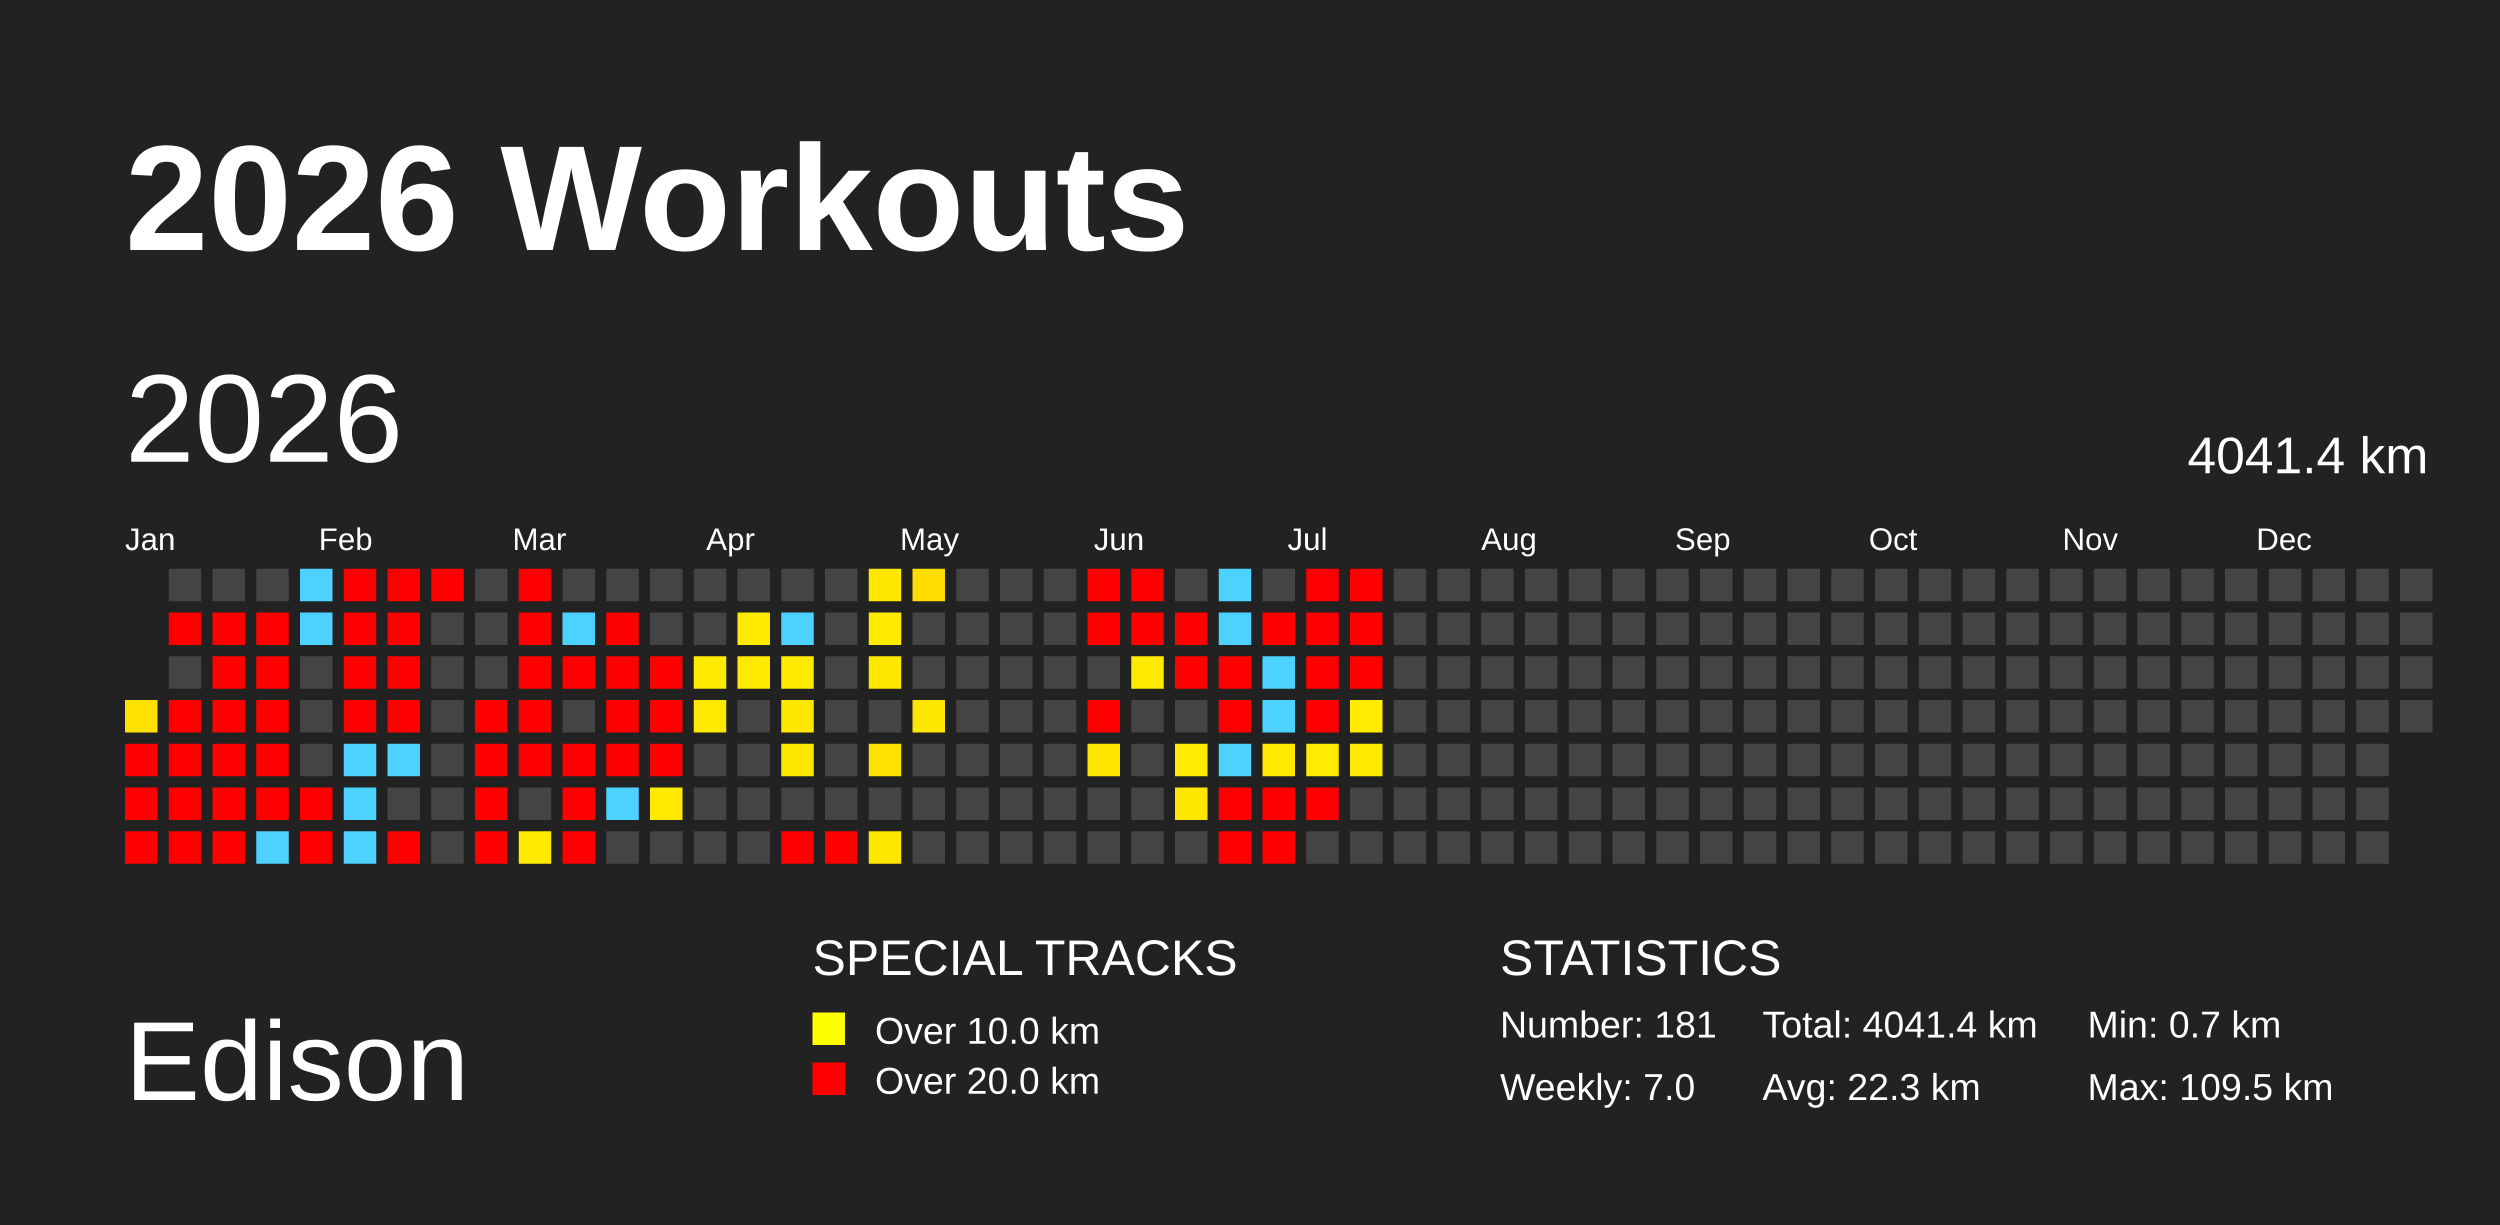
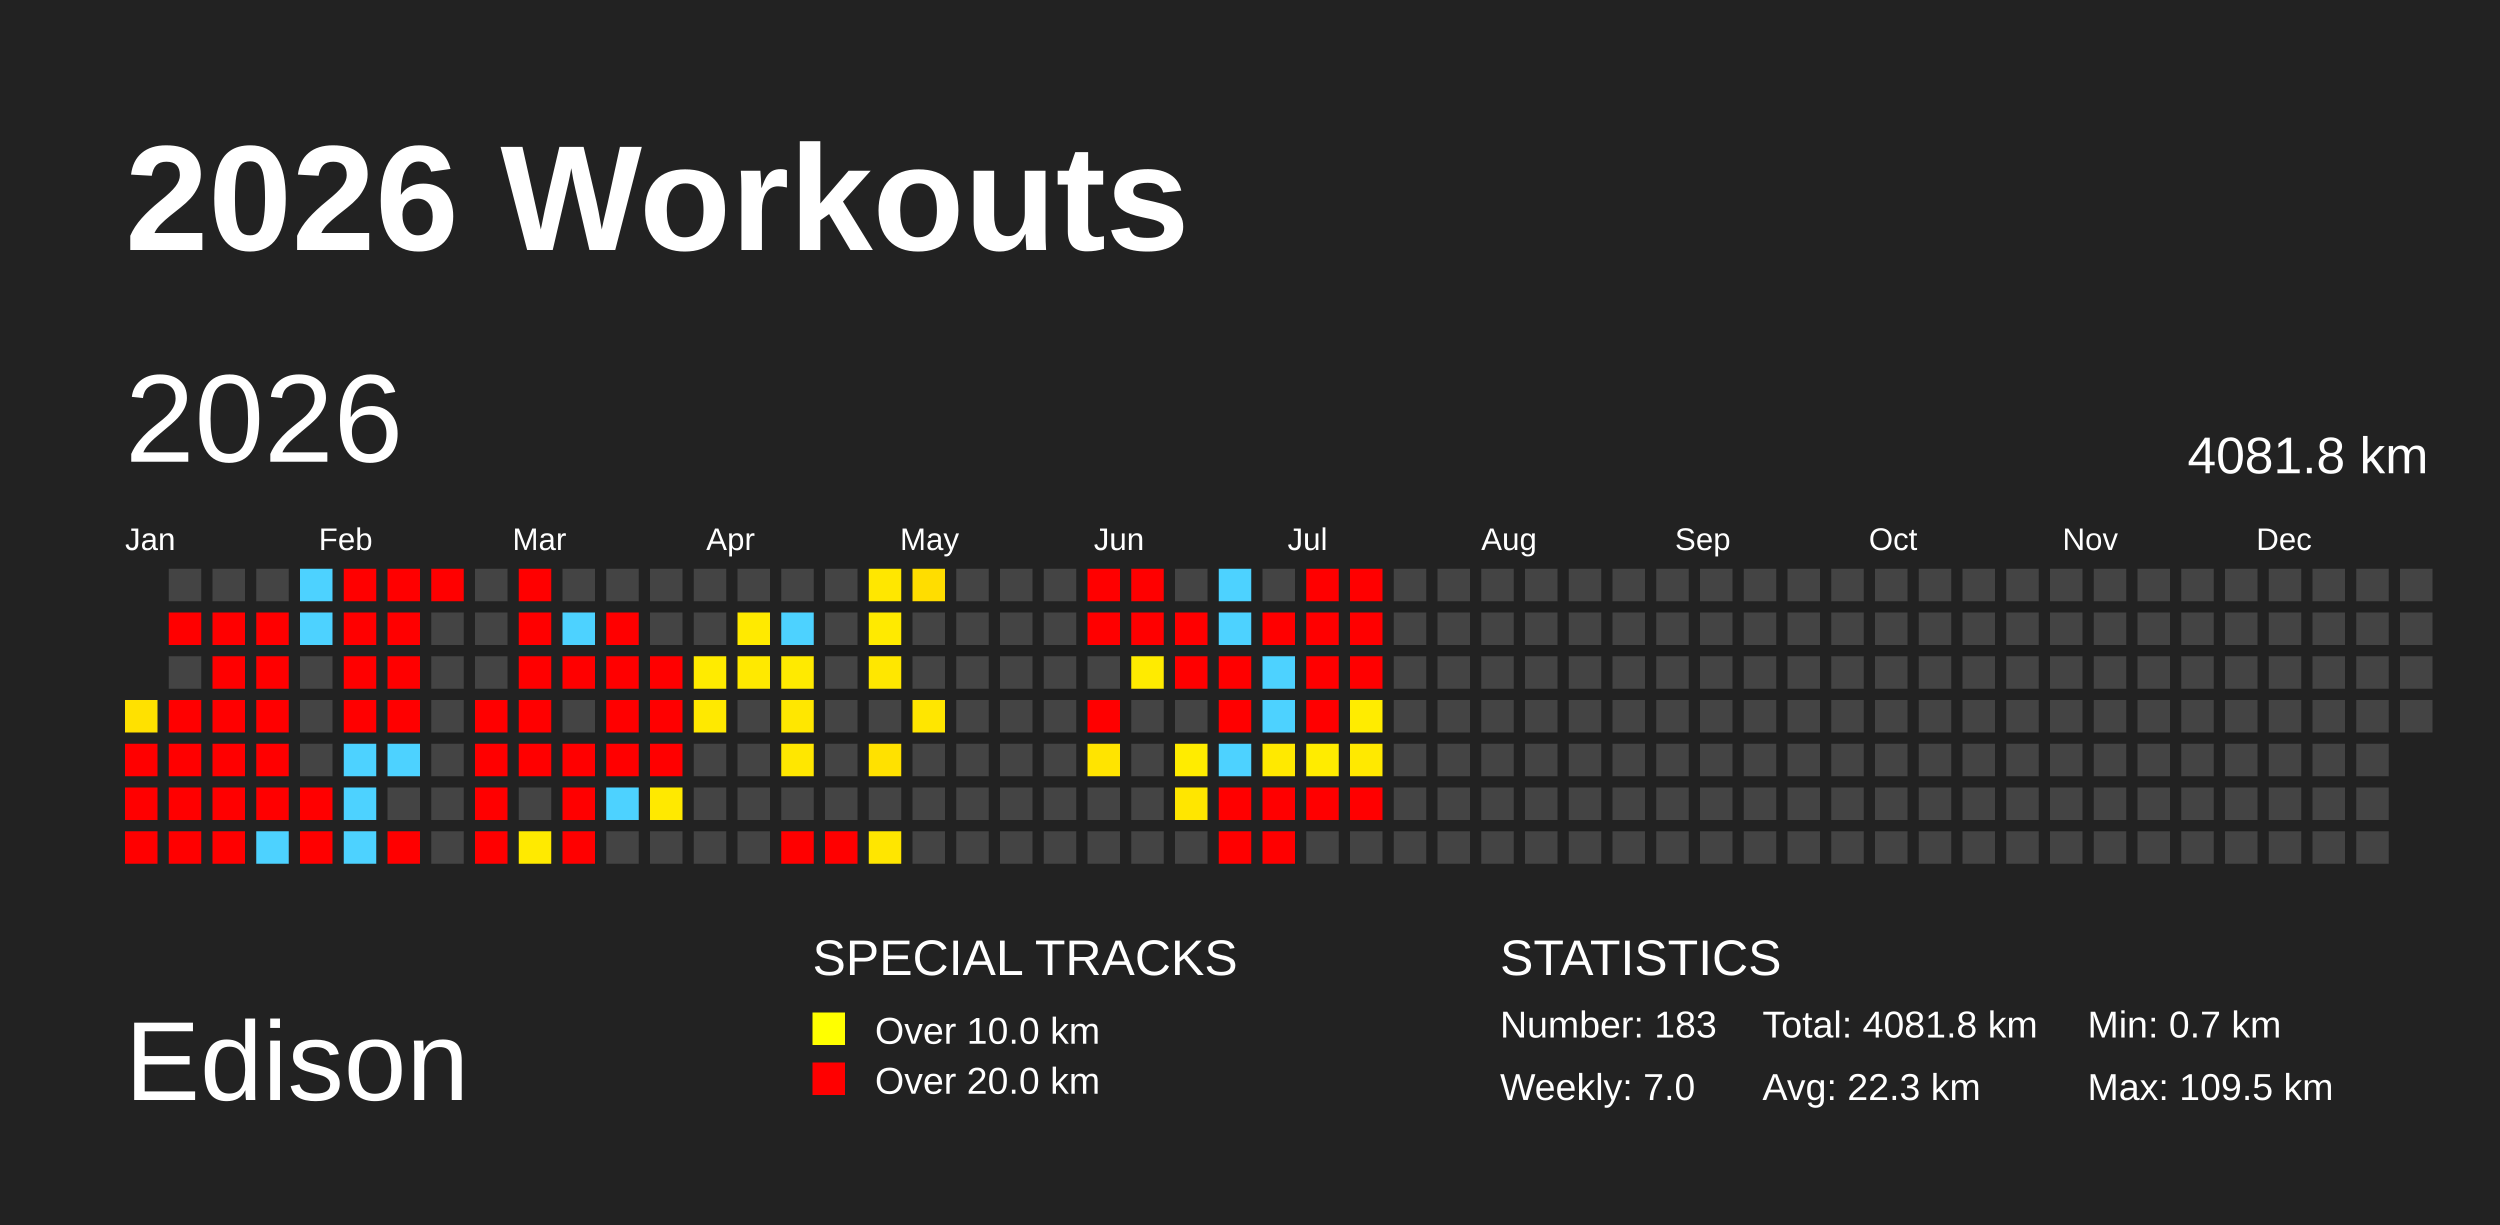
<svg xmlns="http://www.w3.org/2000/svg" baseProfile="full" height="98mm" version="1.1" viewBox="0,0,200,98" width="200mm">
  <defs />
  <rect fill="#222222" height="98" width="200" x="0" y="0" />
  <text fill="#FFFFFF" style="font-size:12px; font-family:Arial; font-weight:bold;" x="10" y="20">2026 Workouts</text>
  <text fill="#FFFFFF" style="font-size:9px; font-family:Arial" x="10" y="88">Edison</text>
  <text fill="#FFFFFF" style="font-size:4px; font-family:Arial" x="65" y="78">SPECIAL TRACKS</text>
  <rect fill="yellow" height="2.6" width="2.6" x="65" y="81" />
  <text fill="#FFFFFF" style="font-size:3px; font-family:Arial" x="70" y="83.5">Over 10.0 km</text>
  <rect fill="red" height="2.6" width="2.6" x="65" y="85" />
  <text fill="#FFFFFF" style="font-size:3px; font-family:Arial" x="70" y="87.5">Over 20.0 km</text>
  <text fill="#FFFFFF" style="font-size:4px; font-family:Arial" x="120" y="78">STATISTICS</text>
-   <text fill="#FFFFFF" style="font-size:3px; font-family:Arial" x="120" y="83">Number: 181</text>
+   <text fill="#FFFFFF" style="font-size:3px; font-family:Arial" x="120" y="83">Number: 183</text>
  <text fill="#FFFFFF" style="font-size:3px; font-family:Arial" x="120" y="88">Weekly: 7.0</text>
-   <text fill="#FFFFFF" style="font-size:3px; font-family:Arial" x="141" y="83">Total: 4041.4 km</text>
+   <text fill="#FFFFFF" style="font-size:3px; font-family:Arial" x="141" y="83">Total: 4081.8 km</text>
  <text fill="#FFFFFF" style="font-size:3px; font-family:Arial" x="141" y="88">Avg: 22.3 km</text>
  <text fill="#FFFFFF" style="font-size:3px; font-family:Arial" x="167" y="83">Min: 0.7 km</text>
  <text fill="#FFFFFF" style="font-size:3px; font-family:Arial" x="167" y="88">Max: 109.5 km</text>
  <text dominant-baseline="hanging" fill="#FFFFFF" style="font-size:10.0px; font-family:Arial;" x="10" y="30">2026</text>
-   <text dominant-baseline="hanging" fill="#FFFFFF" style="font-size:4.125px; font-family:Arial;" x="175" y="35">4041.4 km</text>
+   <text dominant-baseline="hanging" fill="#FFFFFF" style="font-size:4.125px; font-family:Arial;" x="175" y="35">4081.8 km</text>
  <text fill="#FFFFFF" style="font-size:2.5px; font-family:Arial" x="10.0" y="44">Jan</text>
  <text fill="#FFFFFF" style="font-size:2.5px; font-family:Arial" x="25.5" y="44">Feb</text>
  <text fill="#FFFFFF" style="font-size:2.5px; font-family:Arial" x="41.0" y="44">Mar</text>
  <text fill="#FFFFFF" style="font-size:2.5px; font-family:Arial" x="56.5" y="44">Apr</text>
  <text fill="#FFFFFF" style="font-size:2.5px; font-family:Arial" x="72.0" y="44">May</text>
  <text fill="#FFFFFF" style="font-size:2.5px; font-family:Arial" x="87.5" y="44">Jun</text>
  <text fill="#FFFFFF" style="font-size:2.5px; font-family:Arial" x="103.0" y="44">Jul</text>
  <text fill="#FFFFFF" style="font-size:2.5px; font-family:Arial" x="118.5" y="44">Aug</text>
  <text fill="#FFFFFF" style="font-size:2.5px; font-family:Arial" x="134.0" y="44">Sep</text>
  <text fill="#FFFFFF" style="font-size:2.5px; font-family:Arial" x="149.5" y="44">Oct</text>
  <text fill="#FFFFFF" style="font-size:2.5px; font-family:Arial" x="165.0" y="44">Nov</text>
  <text fill="#FFFFFF" style="font-size:2.5px; font-family:Arial" x="180.5" y="44">Dec</text>
  <rect fill="#ffe100" height="2.6" width="2.6" x="10.0" y="56.0" />
  <rect fill="red" height="2.6" width="2.6" x="10.0" y="59.5" />
  <rect fill="red" height="2.6" width="2.6" x="10.0" y="63.0" />
  <rect fill="red" height="2.6" width="2.6" x="10.0" y="66.5" />
  <rect fill="#444444" height="2.6" width="2.6" x="13.5" y="45.5" />
  <rect fill="red" height="2.6" width="2.6" x="13.5" y="49.0" />
  <rect fill="#444444" height="2.6" width="2.6" x="13.5" y="52.5" />
  <rect fill="red" height="2.6" width="2.6" x="13.5" y="56.0" />
  <rect fill="red" height="2.6" width="2.6" x="13.5" y="59.5" />
  <rect fill="red" height="2.6" width="2.6" x="13.5" y="63.0" />
  <rect fill="red" height="2.6" width="2.6" x="13.5" y="66.5" />
  <rect fill="#444444" height="2.6" width="2.6" x="17.0" y="45.5" />
  <rect fill="red" height="2.6" width="2.6" x="17.0" y="49.0" />
  <rect fill="red" height="2.6" width="2.6" x="17.0" y="52.5" />
  <rect fill="red" height="2.6" width="2.6" x="17.0" y="56.0" />
  <rect fill="red" height="2.6" width="2.6" x="17.0" y="59.5" />
  <rect fill="red" height="2.6" width="2.6" x="17.0" y="63.0" />
  <rect fill="red" height="2.6" width="2.6" x="17.0" y="66.5" />
  <rect fill="#444444" height="2.6" width="2.6" x="20.5" y="45.5" />
  <rect fill="red" height="2.6" width="2.6" x="20.5" y="49.0" />
  <rect fill="red" height="2.6" width="2.6" x="20.5" y="52.5" />
  <rect fill="red" height="2.6" width="2.6" x="20.5" y="56.0" />
  <rect fill="red" height="2.6" width="2.6" x="20.5" y="59.5" />
  <rect fill="red" height="2.6" width="2.6" x="20.5" y="63.0" />
  <rect fill="#4dd2ff" height="2.6" width="2.6" x="20.5" y="66.5" />
  <rect fill="#4dd2ff" height="2.6" width="2.6" x="24.0" y="45.5" />
  <rect fill="#4dd2ff" height="2.6" width="2.6" x="24.0" y="49.0" />
  <rect fill="#444444" height="2.6" width="2.6" x="24.0" y="52.5" />
  <rect fill="#444444" height="2.6" width="2.6" x="24.0" y="56.0" />
  <rect fill="#444444" height="2.6" width="2.6" x="24.0" y="59.5" />
  <rect fill="red" height="2.6" width="2.6" x="24.0" y="63.0" />
  <rect fill="red" height="2.6" width="2.6" x="24.0" y="66.5" />
  <rect fill="red" height="2.6" width="2.6" x="27.5" y="45.5" />
  <rect fill="red" height="2.6" width="2.6" x="27.5" y="49.0" />
  <rect fill="red" height="2.6" width="2.6" x="27.5" y="52.5" />
  <rect fill="red" height="2.6" width="2.6" x="27.5" y="56.0" />
  <rect fill="#4dd2ff" height="2.6" width="2.6" x="27.5" y="59.5" />
  <rect fill="#4dd2ff" height="2.6" width="2.6" x="27.5" y="63.0" />
  <rect fill="#4dd2ff" height="2.6" width="2.6" x="27.5" y="66.5" />
  <rect fill="red" height="2.6" width="2.6" x="31.0" y="45.5" />
  <rect fill="red" height="2.6" width="2.6" x="31.0" y="49.0" />
  <rect fill="red" height="2.6" width="2.6" x="31.0" y="52.5" />
  <rect fill="red" height="2.6" width="2.6" x="31.0" y="56.0" />
  <rect fill="#4dd2ff" height="2.6" width="2.6" x="31.0" y="59.5" />
  <rect fill="#444444" height="2.6" width="2.6" x="31.0" y="63.0" />
  <rect fill="red" height="2.6" width="2.6" x="31.0" y="66.5" />
  <rect fill="red" height="2.6" width="2.6" x="34.5" y="45.5" />
  <rect fill="#444444" height="2.6" width="2.6" x="34.5" y="49.0" />
  <rect fill="#444444" height="2.6" width="2.6" x="34.5" y="52.5" />
  <rect fill="#444444" height="2.6" width="2.6" x="34.5" y="56.0" />
  <rect fill="#444444" height="2.6" width="2.6" x="34.5" y="59.5" />
  <rect fill="#444444" height="2.6" width="2.6" x="34.5" y="63.0" />
  <rect fill="#444444" height="2.6" width="2.6" x="34.5" y="66.5" />
  <rect fill="#444444" height="2.6" width="2.6" x="38.0" y="45.5" />
  <rect fill="#444444" height="2.6" width="2.6" x="38.0" y="49.0" />
  <rect fill="#444444" height="2.6" width="2.6" x="38.0" y="52.5" />
  <rect fill="red" height="2.6" width="2.6" x="38.0" y="56.0" />
  <rect fill="red" height="2.6" width="2.6" x="38.0" y="59.5" />
  <rect fill="red" height="2.6" width="2.6" x="38.0" y="63.0" />
  <rect fill="red" height="2.6" width="2.6" x="38.0" y="66.5" />
  <rect fill="red" height="2.6" width="2.6" x="41.5" y="45.5" />
  <rect fill="red" height="2.6" width="2.6" x="41.5" y="49.0" />
  <rect fill="red" height="2.6" width="2.6" x="41.5" y="52.5" />
  <rect fill="red" height="2.6" width="2.6" x="41.5" y="56.0" />
  <rect fill="red" height="2.6" width="2.6" x="41.5" y="59.5" />
  <rect fill="#444444" height="2.6" width="2.6" x="41.5" y="63.0" />
  <rect fill="#ffea00" height="2.6" width="2.6" x="41.5" y="66.5" />
  <rect fill="#444444" height="2.6" width="2.6" x="45.0" y="45.5" />
  <rect fill="#4dd2ff" height="2.6" width="2.6" x="45.0" y="49.0" />
  <rect fill="red" height="2.6" width="2.6" x="45.0" y="52.5" />
  <rect fill="#444444" height="2.6" width="2.6" x="45.0" y="56.0" />
  <rect fill="red" height="2.6" width="2.6" x="45.0" y="59.5" />
  <rect fill="red" height="2.6" width="2.6" x="45.0" y="63.0" />
  <rect fill="red" height="2.6" width="2.6" x="45.0" y="66.5" />
  <rect fill="#444444" height="2.6" width="2.6" x="48.5" y="45.5" />
  <rect fill="red" height="2.6" width="2.6" x="48.5" y="49.0" />
  <rect fill="red" height="2.6" width="2.6" x="48.5" y="52.5" />
  <rect fill="red" height="2.6" width="2.6" x="48.5" y="56.0" />
  <rect fill="red" height="2.6" width="2.6" x="48.5" y="59.5" />
  <rect fill="#4dd2ff" height="2.6" width="2.6" x="48.5" y="63.0" />
  <rect fill="#444444" height="2.6" width="2.6" x="48.5" y="66.5" />
  <rect fill="#444444" height="2.6" width="2.6" x="52.0" y="45.5" />
  <rect fill="#444444" height="2.6" width="2.6" x="52.0" y="49.0" />
  <rect fill="red" height="2.6" width="2.6" x="52.0" y="52.5" />
  <rect fill="red" height="2.6" width="2.6" x="52.0" y="56.0" />
  <rect fill="red" height="2.6" width="2.6" x="52.0" y="59.5" />
  <rect fill="#ffe900" height="2.6" width="2.6" x="52.0" y="63.0" />
  <rect fill="#444444" height="2.6" width="2.6" x="52.0" y="66.5" />
  <rect fill="#444444" height="2.6" width="2.6" x="55.5" y="45.5" />
  <rect fill="#444444" height="2.6" width="2.6" x="55.5" y="49.0" />
  <rect fill="#ffeb00" height="2.6" width="2.6" x="55.5" y="52.5" />
  <rect fill="#ffe900" height="2.6" width="2.6" x="55.5" y="56.0" />
  <rect fill="#444444" height="2.6" width="2.6" x="55.5" y="59.5" />
  <rect fill="#444444" height="2.6" width="2.6" x="55.5" y="63.0" />
  <rect fill="#444444" height="2.6" width="2.6" x="55.5" y="66.5" />
  <rect fill="#444444" height="2.6" width="2.6" x="59.0" y="45.5" />
  <rect fill="#ffea00" height="2.6" width="2.6" x="59.0" y="49.0" />
  <rect fill="#ffe900" height="2.6" width="2.6" x="59.0" y="52.5" />
  <rect fill="#444444" height="2.6" width="2.6" x="59.0" y="56.0" />
  <rect fill="#444444" height="2.6" width="2.6" x="59.0" y="59.5" />
  <rect fill="#444444" height="2.6" width="2.6" x="59.0" y="63.0" />
  <rect fill="#444444" height="2.6" width="2.6" x="59.0" y="66.5" />
  <rect fill="#444444" height="2.6" width="2.6" x="62.5" y="45.5" />
  <rect fill="#4dd2ff" height="2.6" width="2.6" x="62.5" y="49.0" />
  <rect fill="#ffea00" height="2.6" width="2.6" x="62.5" y="52.5" />
  <rect fill="#ffe700" height="2.6" width="2.6" x="62.5" y="56.0" />
  <rect fill="#ffe700" height="2.6" width="2.6" x="62.5" y="59.5" />
  <rect fill="#444444" height="2.6" width="2.6" x="62.5" y="63.0" />
  <rect fill="red" height="2.6" width="2.6" x="62.5" y="66.5" />
  <rect fill="#444444" height="2.6" width="2.6" x="66.0" y="45.5" />
  <rect fill="#444444" height="2.6" width="2.6" x="66.0" y="49.0" />
  <rect fill="#444444" height="2.6" width="2.6" x="66.0" y="52.5" />
  <rect fill="#444444" height="2.6" width="2.6" x="66.0" y="56.0" />
  <rect fill="#444444" height="2.6" width="2.6" x="66.0" y="59.5" />
  <rect fill="#444444" height="2.6" width="2.6" x="66.0" y="63.0" />
  <rect fill="red" height="2.6" width="2.6" x="66.0" y="66.5" />
  <rect fill="#ffe700" height="2.6" width="2.6" x="69.5" y="45.5" />
  <rect fill="#ffea00" height="2.6" width="2.6" x="69.5" y="49.0" />
  <rect fill="#ffe700" height="2.6" width="2.6" x="69.5" y="52.5" />
  <rect fill="#444444" height="2.6" width="2.6" x="69.5" y="56.0" />
  <rect fill="#ffe100" height="2.6" width="2.6" x="69.5" y="59.5" />
  <rect fill="#444444" height="2.6" width="2.6" x="69.5" y="63.0" />
  <rect fill="#ffe600" height="2.6" width="2.6" x="69.5" y="66.5" />
  <rect fill="#ffdd00" height="2.6" width="2.6" x="73.0" y="45.5" />
  <rect fill="#444444" height="2.6" width="2.6" x="73.0" y="49.0" />
  <rect fill="#444444" height="2.6" width="2.6" x="73.0" y="52.5" />
  <rect fill="#ffe600" height="2.6" width="2.6" x="73.0" y="56.0" />
  <rect fill="#444444" height="2.6" width="2.6" x="73.0" y="59.5" />
  <rect fill="#444444" height="2.6" width="2.6" x="73.0" y="63.0" />
  <rect fill="#444444" height="2.6" width="2.6" x="73.0" y="66.5" />
  <rect fill="#444444" height="2.6" width="2.6" x="76.5" y="45.5" />
  <rect fill="#444444" height="2.6" width="2.6" x="76.5" y="49.0" />
  <rect fill="#444444" height="2.6" width="2.6" x="76.5" y="52.5" />
  <rect fill="#444444" height="2.6" width="2.6" x="76.5" y="56.0" />
  <rect fill="#444444" height="2.6" width="2.6" x="76.5" y="59.5" />
  <rect fill="#444444" height="2.6" width="2.6" x="76.5" y="63.0" />
  <rect fill="#444444" height="2.6" width="2.6" x="76.5" y="66.5" />
  <rect fill="#444444" height="2.6" width="2.6" x="80.0" y="45.5" />
  <rect fill="#444444" height="2.6" width="2.6" x="80.0" y="49.0" />
  <rect fill="#444444" height="2.6" width="2.6" x="80.0" y="52.5" />
  <rect fill="#444444" height="2.6" width="2.6" x="80.0" y="56.0" />
  <rect fill="#444444" height="2.6" width="2.6" x="80.0" y="59.5" />
  <rect fill="#444444" height="2.6" width="2.6" x="80.0" y="63.0" />
  <rect fill="#444444" height="2.6" width="2.6" x="80.0" y="66.5" />
  <rect fill="#444444" height="2.6" width="2.6" x="83.5" y="45.5" />
  <rect fill="#444444" height="2.6" width="2.6" x="83.5" y="49.0" />
  <rect fill="#444444" height="2.6" width="2.6" x="83.5" y="52.5" />
  <rect fill="#444444" height="2.6" width="2.6" x="83.5" y="56.0" />
  <rect fill="#444444" height="2.6" width="2.6" x="83.5" y="59.5" />
  <rect fill="#444444" height="2.6" width="2.6" x="83.5" y="63.0" />
  <rect fill="#444444" height="2.6" width="2.6" x="83.5" y="66.5" />
  <rect fill="red" height="2.6" width="2.6" x="87.0" y="45.5" />
  <rect fill="red" height="2.6" width="2.6" x="87.0" y="49.0" />
  <rect fill="#444444" height="2.6" width="2.6" x="87.0" y="52.5" />
  <rect fill="red" height="2.6" width="2.6" x="87.0" y="56.0" />
  <rect fill="#ffe400" height="2.6" width="2.6" x="87.0" y="59.5" />
  <rect fill="#444444" height="2.6" width="2.6" x="87.0" y="63.0" />
  <rect fill="#444444" height="2.6" width="2.6" x="87.0" y="66.5" />
  <rect fill="red" height="2.6" width="2.6" x="90.5" y="45.5" />
  <rect fill="red" height="2.6" width="2.6" x="90.5" y="49.0" />
  <rect fill="#ffeb00" height="2.6" width="2.6" x="90.5" y="52.5" />
  <rect fill="#444444" height="2.6" width="2.6" x="90.5" y="56.0" />
  <rect fill="#444444" height="2.6" width="2.6" x="90.5" y="59.5" />
  <rect fill="#444444" height="2.6" width="2.6" x="90.5" y="63.0" />
  <rect fill="#444444" height="2.6" width="2.6" x="90.5" y="66.5" />
  <rect fill="#444444" height="2.6" width="2.6" x="94.0" y="45.5" />
  <rect fill="red" height="2.6" width="2.6" x="94.0" y="49.0" />
  <rect fill="red" height="2.6" width="2.6" x="94.0" y="52.5" />
  <rect fill="#444444" height="2.6" width="2.6" x="94.0" y="56.0" />
  <rect fill="#ffec00" height="2.6" width="2.6" x="94.0" y="59.5" />
  <rect fill="#ffe600" height="2.6" width="2.6" x="94.0" y="63.0" />
  <rect fill="#444444" height="2.6" width="2.6" x="94.0" y="66.5" />
  <rect fill="#4dd2ff" height="2.6" width="2.6" x="97.5" y="45.5" />
  <rect fill="#4dd2ff" height="2.6" width="2.6" x="97.5" y="49.0" />
  <rect fill="red" height="2.6" width="2.6" x="97.5" y="52.5" />
  <rect fill="red" height="2.6" width="2.6" x="97.5" y="56.0" />
  <rect fill="#4dd2ff" height="2.6" width="2.6" x="97.5" y="59.5" />
  <rect fill="red" height="2.6" width="2.6" x="97.5" y="63.0" />
  <rect fill="red" height="2.6" width="2.6" x="97.5" y="66.5" />
  <rect fill="#444444" height="2.6" width="2.6" x="101.0" y="45.5" />
  <rect fill="red" height="2.6" width="2.6" x="101.0" y="49.0" />
  <rect fill="#4dd2ff" height="2.6" width="2.6" x="101.0" y="52.5" />
  <rect fill="#4dd2ff" height="2.6" width="2.6" x="101.0" y="56.0" />
  <rect fill="#ffe900" height="2.6" width="2.6" x="101.0" y="59.5" />
  <rect fill="red" height="2.6" width="2.6" x="101.0" y="63.0" />
  <rect fill="red" height="2.6" width="2.6" x="101.0" y="66.5" />
  <rect fill="red" height="2.6" width="2.6" x="104.5" y="45.5" />
  <rect fill="red" height="2.6" width="2.6" x="104.5" y="49.0" />
  <rect fill="red" height="2.6" width="2.6" x="104.5" y="52.5" />
  <rect fill="red" height="2.6" width="2.6" x="104.5" y="56.0" />
  <rect fill="#ffec00" height="2.6" width="2.6" x="104.5" y="59.5" />
  <rect fill="red" height="2.6" width="2.6" x="104.5" y="63.0" />
  <rect fill="#444444" height="2.6" width="2.6" x="104.5" y="66.5" />
  <rect fill="red" height="2.6" width="2.6" x="108.0" y="45.5" />
  <rect fill="red" height="2.6" width="2.6" x="108.0" y="49.0" />
  <rect fill="red" height="2.6" width="2.6" x="108.0" y="52.5" />
  <rect fill="#ffec00" height="2.6" width="2.6" x="108.0" y="56.0" />
  <rect fill="#ffe900" height="2.6" width="2.6" x="108.0" y="59.5" />
-   <rect fill="#444444" height="2.6" width="2.6" x="108.0" y="63.0" />
+   <rect fill="red" height="2.6" width="2.6" x="108.0" y="63.0" />
  <rect fill="#444444" height="2.6" width="2.6" x="108.0" y="66.5" />
  <rect fill="#444444" height="2.6" width="2.6" x="111.5" y="45.5" />
  <rect fill="#444444" height="2.6" width="2.6" x="111.5" y="49.0" />
  <rect fill="#444444" height="2.6" width="2.6" x="111.5" y="52.5" />
  <rect fill="#444444" height="2.6" width="2.6" x="111.5" y="56.0" />
  <rect fill="#444444" height="2.6" width="2.6" x="111.5" y="59.5" />
  <rect fill="#444444" height="2.6" width="2.6" x="111.5" y="63.0" />
  <rect fill="#444444" height="2.6" width="2.6" x="111.5" y="66.5" />
  <rect fill="#444444" height="2.6" width="2.6" x="115.0" y="45.5" />
  <rect fill="#444444" height="2.6" width="2.6" x="115.0" y="49.0" />
  <rect fill="#444444" height="2.6" width="2.6" x="115.0" y="52.5" />
  <rect fill="#444444" height="2.6" width="2.6" x="115.0" y="56.0" />
  <rect fill="#444444" height="2.6" width="2.6" x="115.0" y="59.5" />
  <rect fill="#444444" height="2.6" width="2.6" x="115.0" y="63.0" />
  <rect fill="#444444" height="2.6" width="2.6" x="115.0" y="66.5" />
  <rect fill="#444444" height="2.6" width="2.6" x="118.5" y="45.5" />
  <rect fill="#444444" height="2.6" width="2.6" x="118.5" y="49.0" />
  <rect fill="#444444" height="2.6" width="2.6" x="118.5" y="52.5" />
  <rect fill="#444444" height="2.6" width="2.6" x="118.5" y="56.0" />
  <rect fill="#444444" height="2.6" width="2.6" x="118.5" y="59.5" />
  <rect fill="#444444" height="2.6" width="2.6" x="118.5" y="63.0" />
  <rect fill="#444444" height="2.6" width="2.6" x="118.5" y="66.5" />
  <rect fill="#444444" height="2.6" width="2.6" x="122.0" y="45.5" />
  <rect fill="#444444" height="2.6" width="2.6" x="122.0" y="49.0" />
  <rect fill="#444444" height="2.6" width="2.6" x="122.0" y="52.5" />
  <rect fill="#444444" height="2.6" width="2.6" x="122.0" y="56.0" />
  <rect fill="#444444" height="2.6" width="2.6" x="122.0" y="59.5" />
  <rect fill="#444444" height="2.6" width="2.6" x="122.0" y="63.0" />
  <rect fill="#444444" height="2.6" width="2.6" x="122.0" y="66.5" />
  <rect fill="#444444" height="2.6" width="2.6" x="125.5" y="45.5" />
  <rect fill="#444444" height="2.6" width="2.6" x="125.5" y="49.0" />
  <rect fill="#444444" height="2.6" width="2.6" x="125.5" y="52.5" />
  <rect fill="#444444" height="2.6" width="2.6" x="125.5" y="56.0" />
  <rect fill="#444444" height="2.6" width="2.6" x="125.5" y="59.5" />
  <rect fill="#444444" height="2.6" width="2.6" x="125.5" y="63.0" />
  <rect fill="#444444" height="2.6" width="2.6" x="125.5" y="66.5" />
  <rect fill="#444444" height="2.6" width="2.6" x="129.0" y="45.5" />
  <rect fill="#444444" height="2.6" width="2.6" x="129.0" y="49.0" />
  <rect fill="#444444" height="2.6" width="2.6" x="129.0" y="52.5" />
  <rect fill="#444444" height="2.6" width="2.6" x="129.0" y="56.0" />
  <rect fill="#444444" height="2.6" width="2.6" x="129.0" y="59.5" />
  <rect fill="#444444" height="2.6" width="2.6" x="129.0" y="63.0" />
  <rect fill="#444444" height="2.6" width="2.6" x="129.0" y="66.5" />
  <rect fill="#444444" height="2.6" width="2.6" x="132.5" y="45.5" />
  <rect fill="#444444" height="2.6" width="2.6" x="132.5" y="49.0" />
  <rect fill="#444444" height="2.6" width="2.6" x="132.5" y="52.5" />
  <rect fill="#444444" height="2.6" width="2.6" x="132.5" y="56.0" />
  <rect fill="#444444" height="2.6" width="2.6" x="132.5" y="59.5" />
  <rect fill="#444444" height="2.6" width="2.6" x="132.5" y="63.0" />
  <rect fill="#444444" height="2.6" width="2.6" x="132.5" y="66.5" />
  <rect fill="#444444" height="2.6" width="2.6" x="136.0" y="45.5" />
  <rect fill="#444444" height="2.6" width="2.6" x="136.0" y="49.0" />
  <rect fill="#444444" height="2.6" width="2.6" x="136.0" y="52.5" />
  <rect fill="#444444" height="2.6" width="2.6" x="136.0" y="56.0" />
  <rect fill="#444444" height="2.6" width="2.6" x="136.0" y="59.5" />
  <rect fill="#444444" height="2.6" width="2.6" x="136.0" y="63.0" />
  <rect fill="#444444" height="2.6" width="2.6" x="136.0" y="66.5" />
  <rect fill="#444444" height="2.6" width="2.6" x="139.5" y="45.5" />
  <rect fill="#444444" height="2.6" width="2.6" x="139.5" y="49.0" />
  <rect fill="#444444" height="2.6" width="2.6" x="139.5" y="52.5" />
  <rect fill="#444444" height="2.6" width="2.6" x="139.5" y="56.0" />
  <rect fill="#444444" height="2.6" width="2.6" x="139.5" y="59.5" />
  <rect fill="#444444" height="2.6" width="2.6" x="139.5" y="63.0" />
  <rect fill="#444444" height="2.6" width="2.6" x="139.5" y="66.5" />
  <rect fill="#444444" height="2.6" width="2.6" x="143.0" y="45.5" />
  <rect fill="#444444" height="2.6" width="2.6" x="143.0" y="49.0" />
  <rect fill="#444444" height="2.6" width="2.6" x="143.0" y="52.5" />
  <rect fill="#444444" height="2.6" width="2.6" x="143.0" y="56.0" />
  <rect fill="#444444" height="2.6" width="2.6" x="143.0" y="59.5" />
  <rect fill="#444444" height="2.6" width="2.6" x="143.0" y="63.0" />
  <rect fill="#444444" height="2.6" width="2.6" x="143.0" y="66.5" />
  <rect fill="#444444" height="2.6" width="2.6" x="146.5" y="45.5" />
  <rect fill="#444444" height="2.6" width="2.6" x="146.5" y="49.0" />
  <rect fill="#444444" height="2.6" width="2.6" x="146.5" y="52.5" />
  <rect fill="#444444" height="2.6" width="2.6" x="146.5" y="56.0" />
  <rect fill="#444444" height="2.6" width="2.6" x="146.5" y="59.5" />
  <rect fill="#444444" height="2.6" width="2.6" x="146.5" y="63.0" />
  <rect fill="#444444" height="2.6" width="2.6" x="146.5" y="66.5" />
  <rect fill="#444444" height="2.6" width="2.6" x="150.0" y="45.5" />
  <rect fill="#444444" height="2.6" width="2.6" x="150.0" y="49.0" />
  <rect fill="#444444" height="2.6" width="2.6" x="150.0" y="52.5" />
  <rect fill="#444444" height="2.6" width="2.6" x="150.0" y="56.0" />
  <rect fill="#444444" height="2.6" width="2.6" x="150.0" y="59.5" />
  <rect fill="#444444" height="2.6" width="2.6" x="150.0" y="63.0" />
  <rect fill="#444444" height="2.6" width="2.6" x="150.0" y="66.5" />
  <rect fill="#444444" height="2.6" width="2.6" x="153.5" y="45.5" />
  <rect fill="#444444" height="2.6" width="2.6" x="153.5" y="49.0" />
  <rect fill="#444444" height="2.6" width="2.6" x="153.5" y="52.5" />
  <rect fill="#444444" height="2.6" width="2.6" x="153.5" y="56.0" />
  <rect fill="#444444" height="2.6" width="2.6" x="153.5" y="59.5" />
  <rect fill="#444444" height="2.6" width="2.6" x="153.5" y="63.0" />
  <rect fill="#444444" height="2.6" width="2.6" x="153.5" y="66.5" />
  <rect fill="#444444" height="2.6" width="2.6" x="157.0" y="45.5" />
  <rect fill="#444444" height="2.6" width="2.6" x="157.0" y="49.0" />
  <rect fill="#444444" height="2.6" width="2.6" x="157.0" y="52.5" />
  <rect fill="#444444" height="2.6" width="2.6" x="157.0" y="56.0" />
  <rect fill="#444444" height="2.6" width="2.6" x="157.0" y="59.5" />
  <rect fill="#444444" height="2.6" width="2.6" x="157.0" y="63.0" />
  <rect fill="#444444" height="2.6" width="2.6" x="157.0" y="66.5" />
  <rect fill="#444444" height="2.6" width="2.6" x="160.5" y="45.5" />
  <rect fill="#444444" height="2.6" width="2.6" x="160.5" y="49.0" />
  <rect fill="#444444" height="2.6" width="2.6" x="160.5" y="52.5" />
  <rect fill="#444444" height="2.6" width="2.6" x="160.5" y="56.0" />
  <rect fill="#444444" height="2.6" width="2.6" x="160.5" y="59.5" />
  <rect fill="#444444" height="2.6" width="2.6" x="160.5" y="63.0" />
  <rect fill="#444444" height="2.6" width="2.6" x="160.5" y="66.5" />
  <rect fill="#444444" height="2.6" width="2.6" x="164.0" y="45.5" />
  <rect fill="#444444" height="2.6" width="2.6" x="164.0" y="49.0" />
  <rect fill="#444444" height="2.6" width="2.6" x="164.0" y="52.5" />
  <rect fill="#444444" height="2.6" width="2.6" x="164.0" y="56.0" />
  <rect fill="#444444" height="2.6" width="2.6" x="164.0" y="59.5" />
  <rect fill="#444444" height="2.6" width="2.6" x="164.0" y="63.0" />
  <rect fill="#444444" height="2.6" width="2.6" x="164.0" y="66.5" />
  <rect fill="#444444" height="2.6" width="2.6" x="167.5" y="45.5" />
  <rect fill="#444444" height="2.6" width="2.6" x="167.5" y="49.0" />
  <rect fill="#444444" height="2.6" width="2.6" x="167.5" y="52.5" />
  <rect fill="#444444" height="2.6" width="2.6" x="167.5" y="56.0" />
  <rect fill="#444444" height="2.6" width="2.6" x="167.5" y="59.5" />
  <rect fill="#444444" height="2.6" width="2.6" x="167.5" y="63.0" />
  <rect fill="#444444" height="2.6" width="2.6" x="167.5" y="66.5" />
  <rect fill="#444444" height="2.6" width="2.6" x="171.0" y="45.5" />
  <rect fill="#444444" height="2.6" width="2.6" x="171.0" y="49.0" />
  <rect fill="#444444" height="2.6" width="2.6" x="171.0" y="52.5" />
  <rect fill="#444444" height="2.6" width="2.6" x="171.0" y="56.0" />
  <rect fill="#444444" height="2.6" width="2.6" x="171.0" y="59.5" />
  <rect fill="#444444" height="2.6" width="2.6" x="171.0" y="63.0" />
  <rect fill="#444444" height="2.6" width="2.6" x="171.0" y="66.5" />
  <rect fill="#444444" height="2.6" width="2.6" x="174.5" y="45.5" />
  <rect fill="#444444" height="2.6" width="2.6" x="174.5" y="49.0" />
  <rect fill="#444444" height="2.6" width="2.6" x="174.5" y="52.5" />
  <rect fill="#444444" height="2.6" width="2.6" x="174.5" y="56.0" />
  <rect fill="#444444" height="2.6" width="2.6" x="174.5" y="59.5" />
  <rect fill="#444444" height="2.6" width="2.6" x="174.5" y="63.0" />
  <rect fill="#444444" height="2.6" width="2.6" x="174.5" y="66.5" />
  <rect fill="#444444" height="2.6" width="2.6" x="178.0" y="45.5" />
  <rect fill="#444444" height="2.6" width="2.6" x="178.0" y="49.0" />
  <rect fill="#444444" height="2.6" width="2.6" x="178.0" y="52.5" />
  <rect fill="#444444" height="2.6" width="2.6" x="178.0" y="56.0" />
  <rect fill="#444444" height="2.6" width="2.6" x="178.0" y="59.5" />
  <rect fill="#444444" height="2.6" width="2.6" x="178.0" y="63.0" />
  <rect fill="#444444" height="2.6" width="2.6" x="178.0" y="66.5" />
  <rect fill="#444444" height="2.6" width="2.6" x="181.5" y="45.5" />
  <rect fill="#444444" height="2.6" width="2.6" x="181.5" y="49.0" />
  <rect fill="#444444" height="2.6" width="2.6" x="181.5" y="52.5" />
  <rect fill="#444444" height="2.6" width="2.6" x="181.5" y="56.0" />
  <rect fill="#444444" height="2.6" width="2.6" x="181.5" y="59.5" />
  <rect fill="#444444" height="2.6" width="2.6" x="181.5" y="63.0" />
  <rect fill="#444444" height="2.6" width="2.6" x="181.5" y="66.5" />
  <rect fill="#444444" height="2.6" width="2.6" x="185.0" y="45.5" />
  <rect fill="#444444" height="2.6" width="2.6" x="185.0" y="49.0" />
  <rect fill="#444444" height="2.6" width="2.6" x="185.0" y="52.5" />
  <rect fill="#444444" height="2.6" width="2.6" x="185.0" y="56.0" />
  <rect fill="#444444" height="2.6" width="2.6" x="185.0" y="59.5" />
  <rect fill="#444444" height="2.6" width="2.6" x="185.0" y="63.0" />
  <rect fill="#444444" height="2.6" width="2.6" x="185.0" y="66.5" />
  <rect fill="#444444" height="2.6" width="2.6" x="188.5" y="45.5" />
  <rect fill="#444444" height="2.6" width="2.6" x="188.5" y="49.0" />
  <rect fill="#444444" height="2.6" width="2.6" x="188.5" y="52.5" />
  <rect fill="#444444" height="2.6" width="2.6" x="188.5" y="56.0" />
  <rect fill="#444444" height="2.6" width="2.6" x="188.5" y="59.5" />
  <rect fill="#444444" height="2.6" width="2.6" x="188.5" y="63.0" />
  <rect fill="#444444" height="2.6" width="2.6" x="188.5" y="66.5" />
  <rect fill="#444444" height="2.6" width="2.6" x="192.0" y="45.5" />
  <rect fill="#444444" height="2.6" width="2.6" x="192.0" y="49.0" />
  <rect fill="#444444" height="2.6" width="2.6" x="192.0" y="52.5" />
  <rect fill="#444444" height="2.6" width="2.6" x="192.0" y="56.0" />
</svg>
